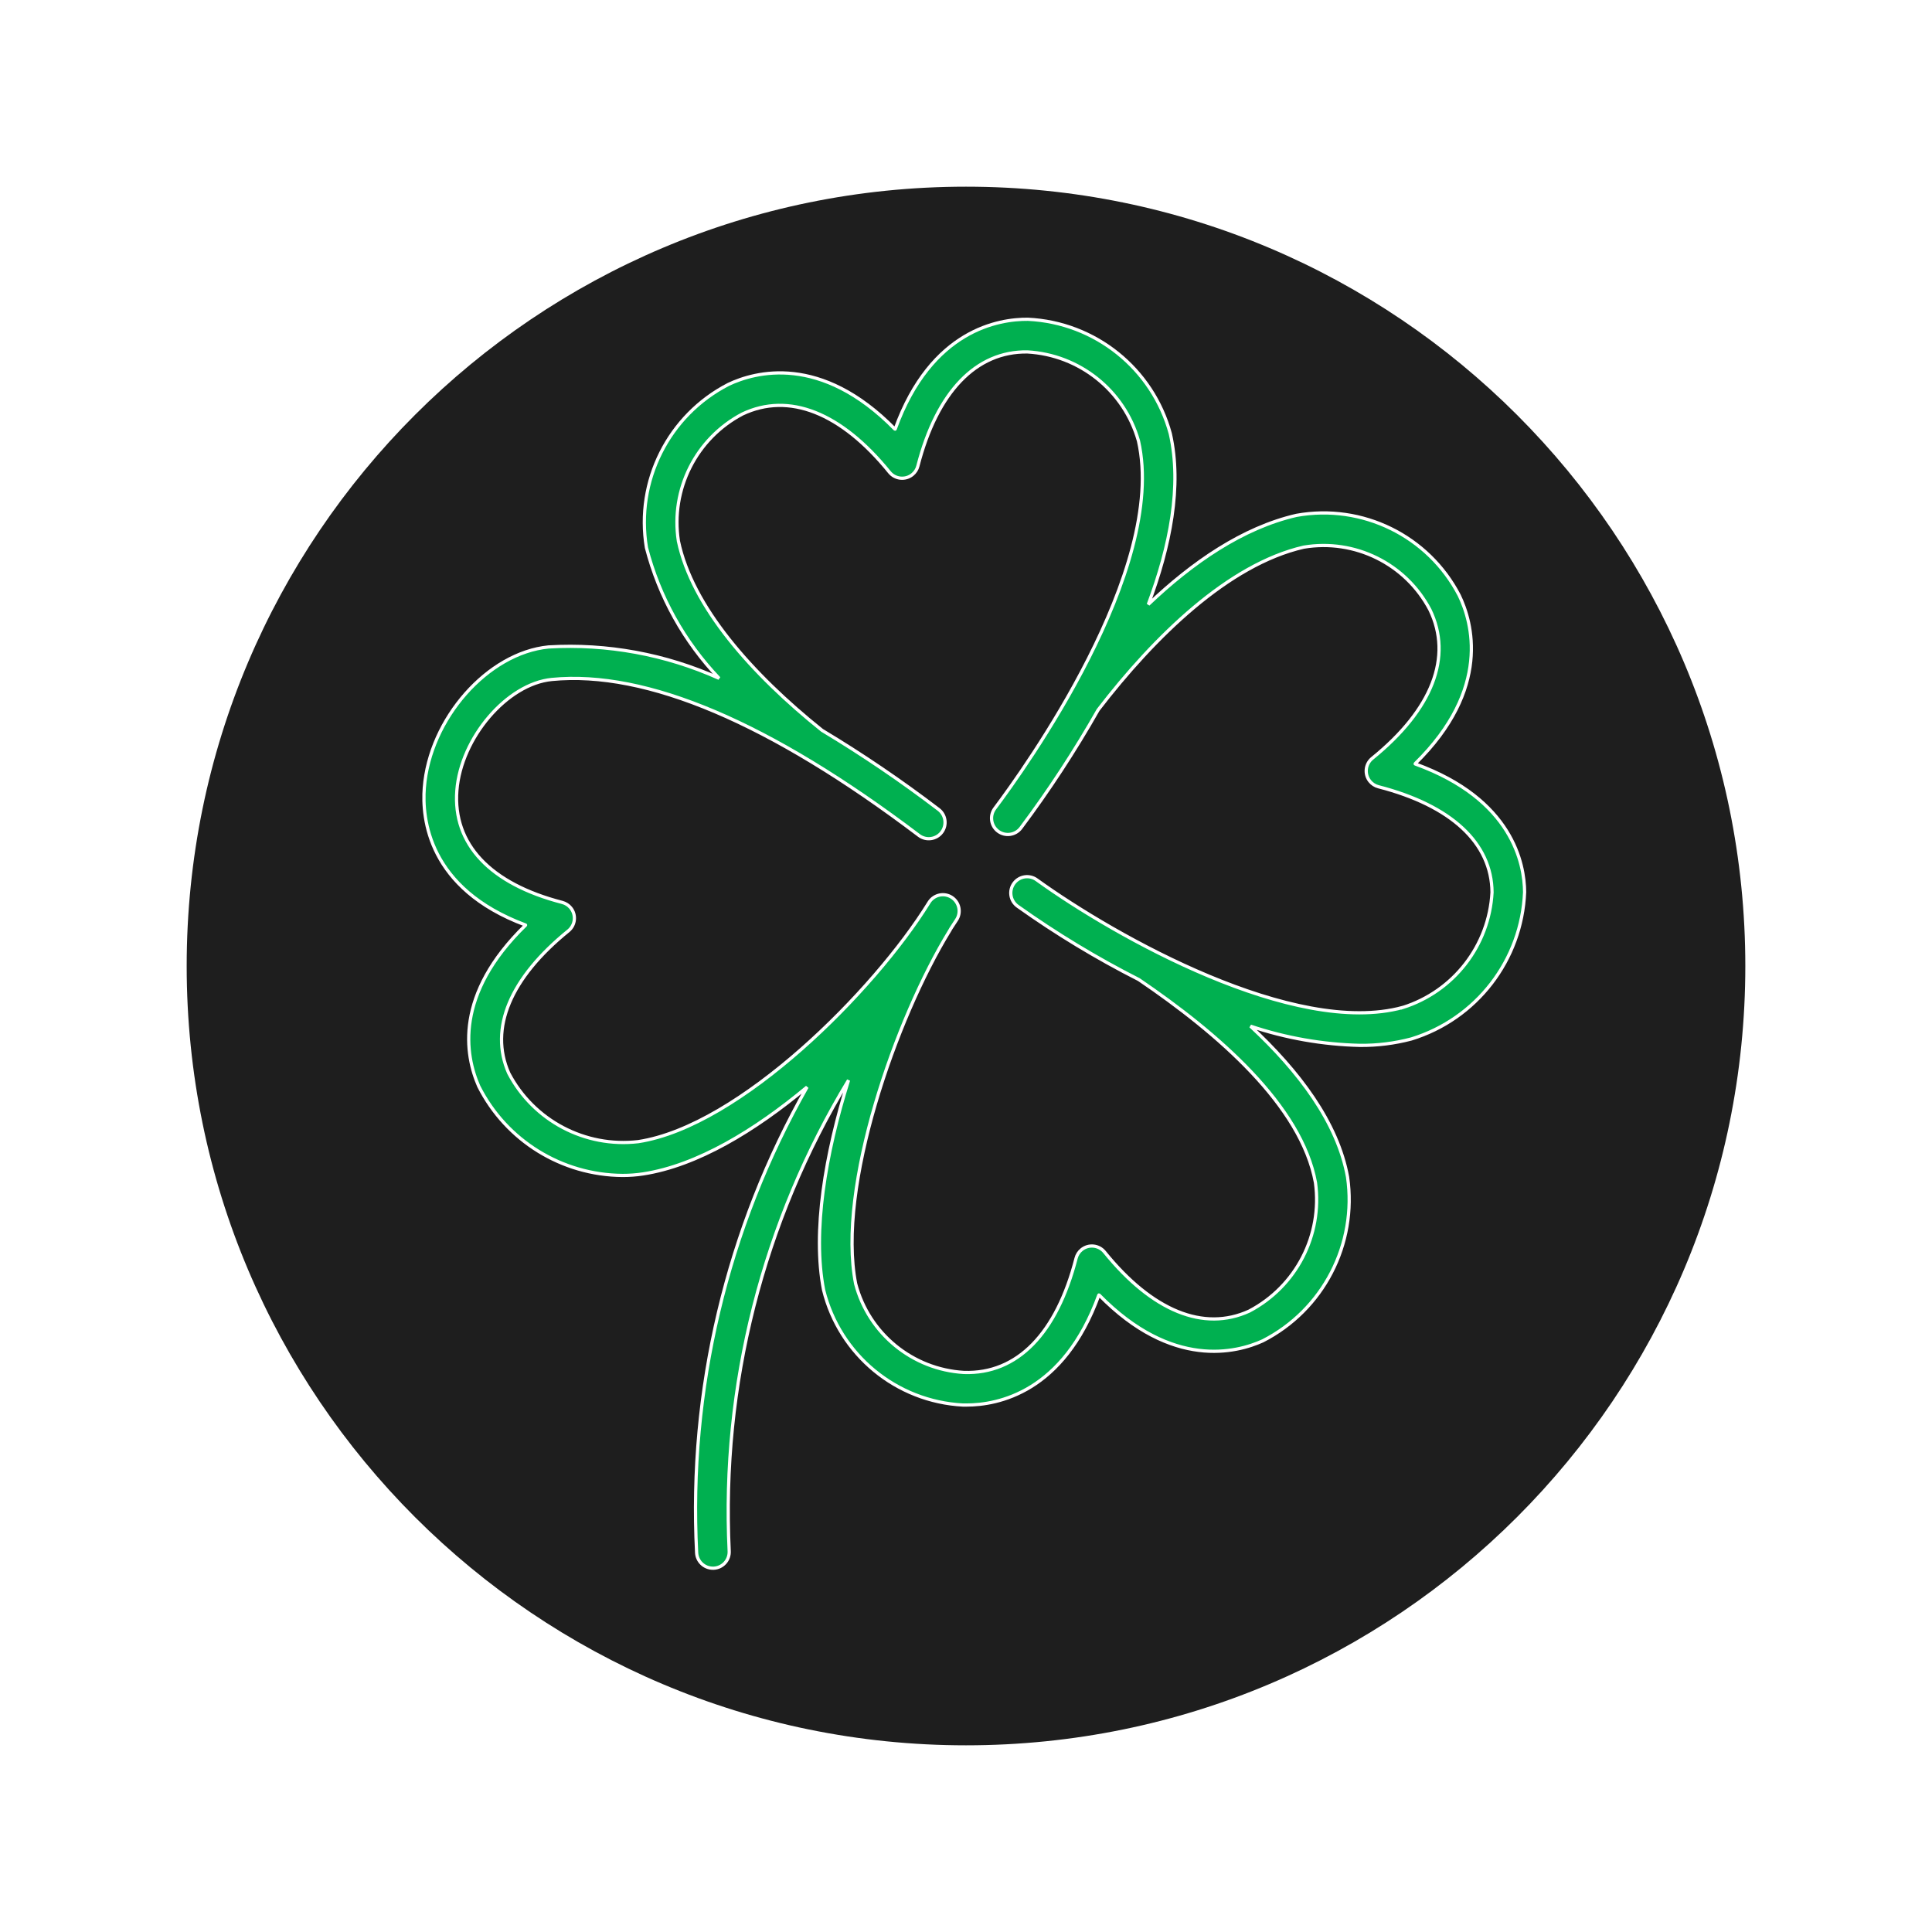
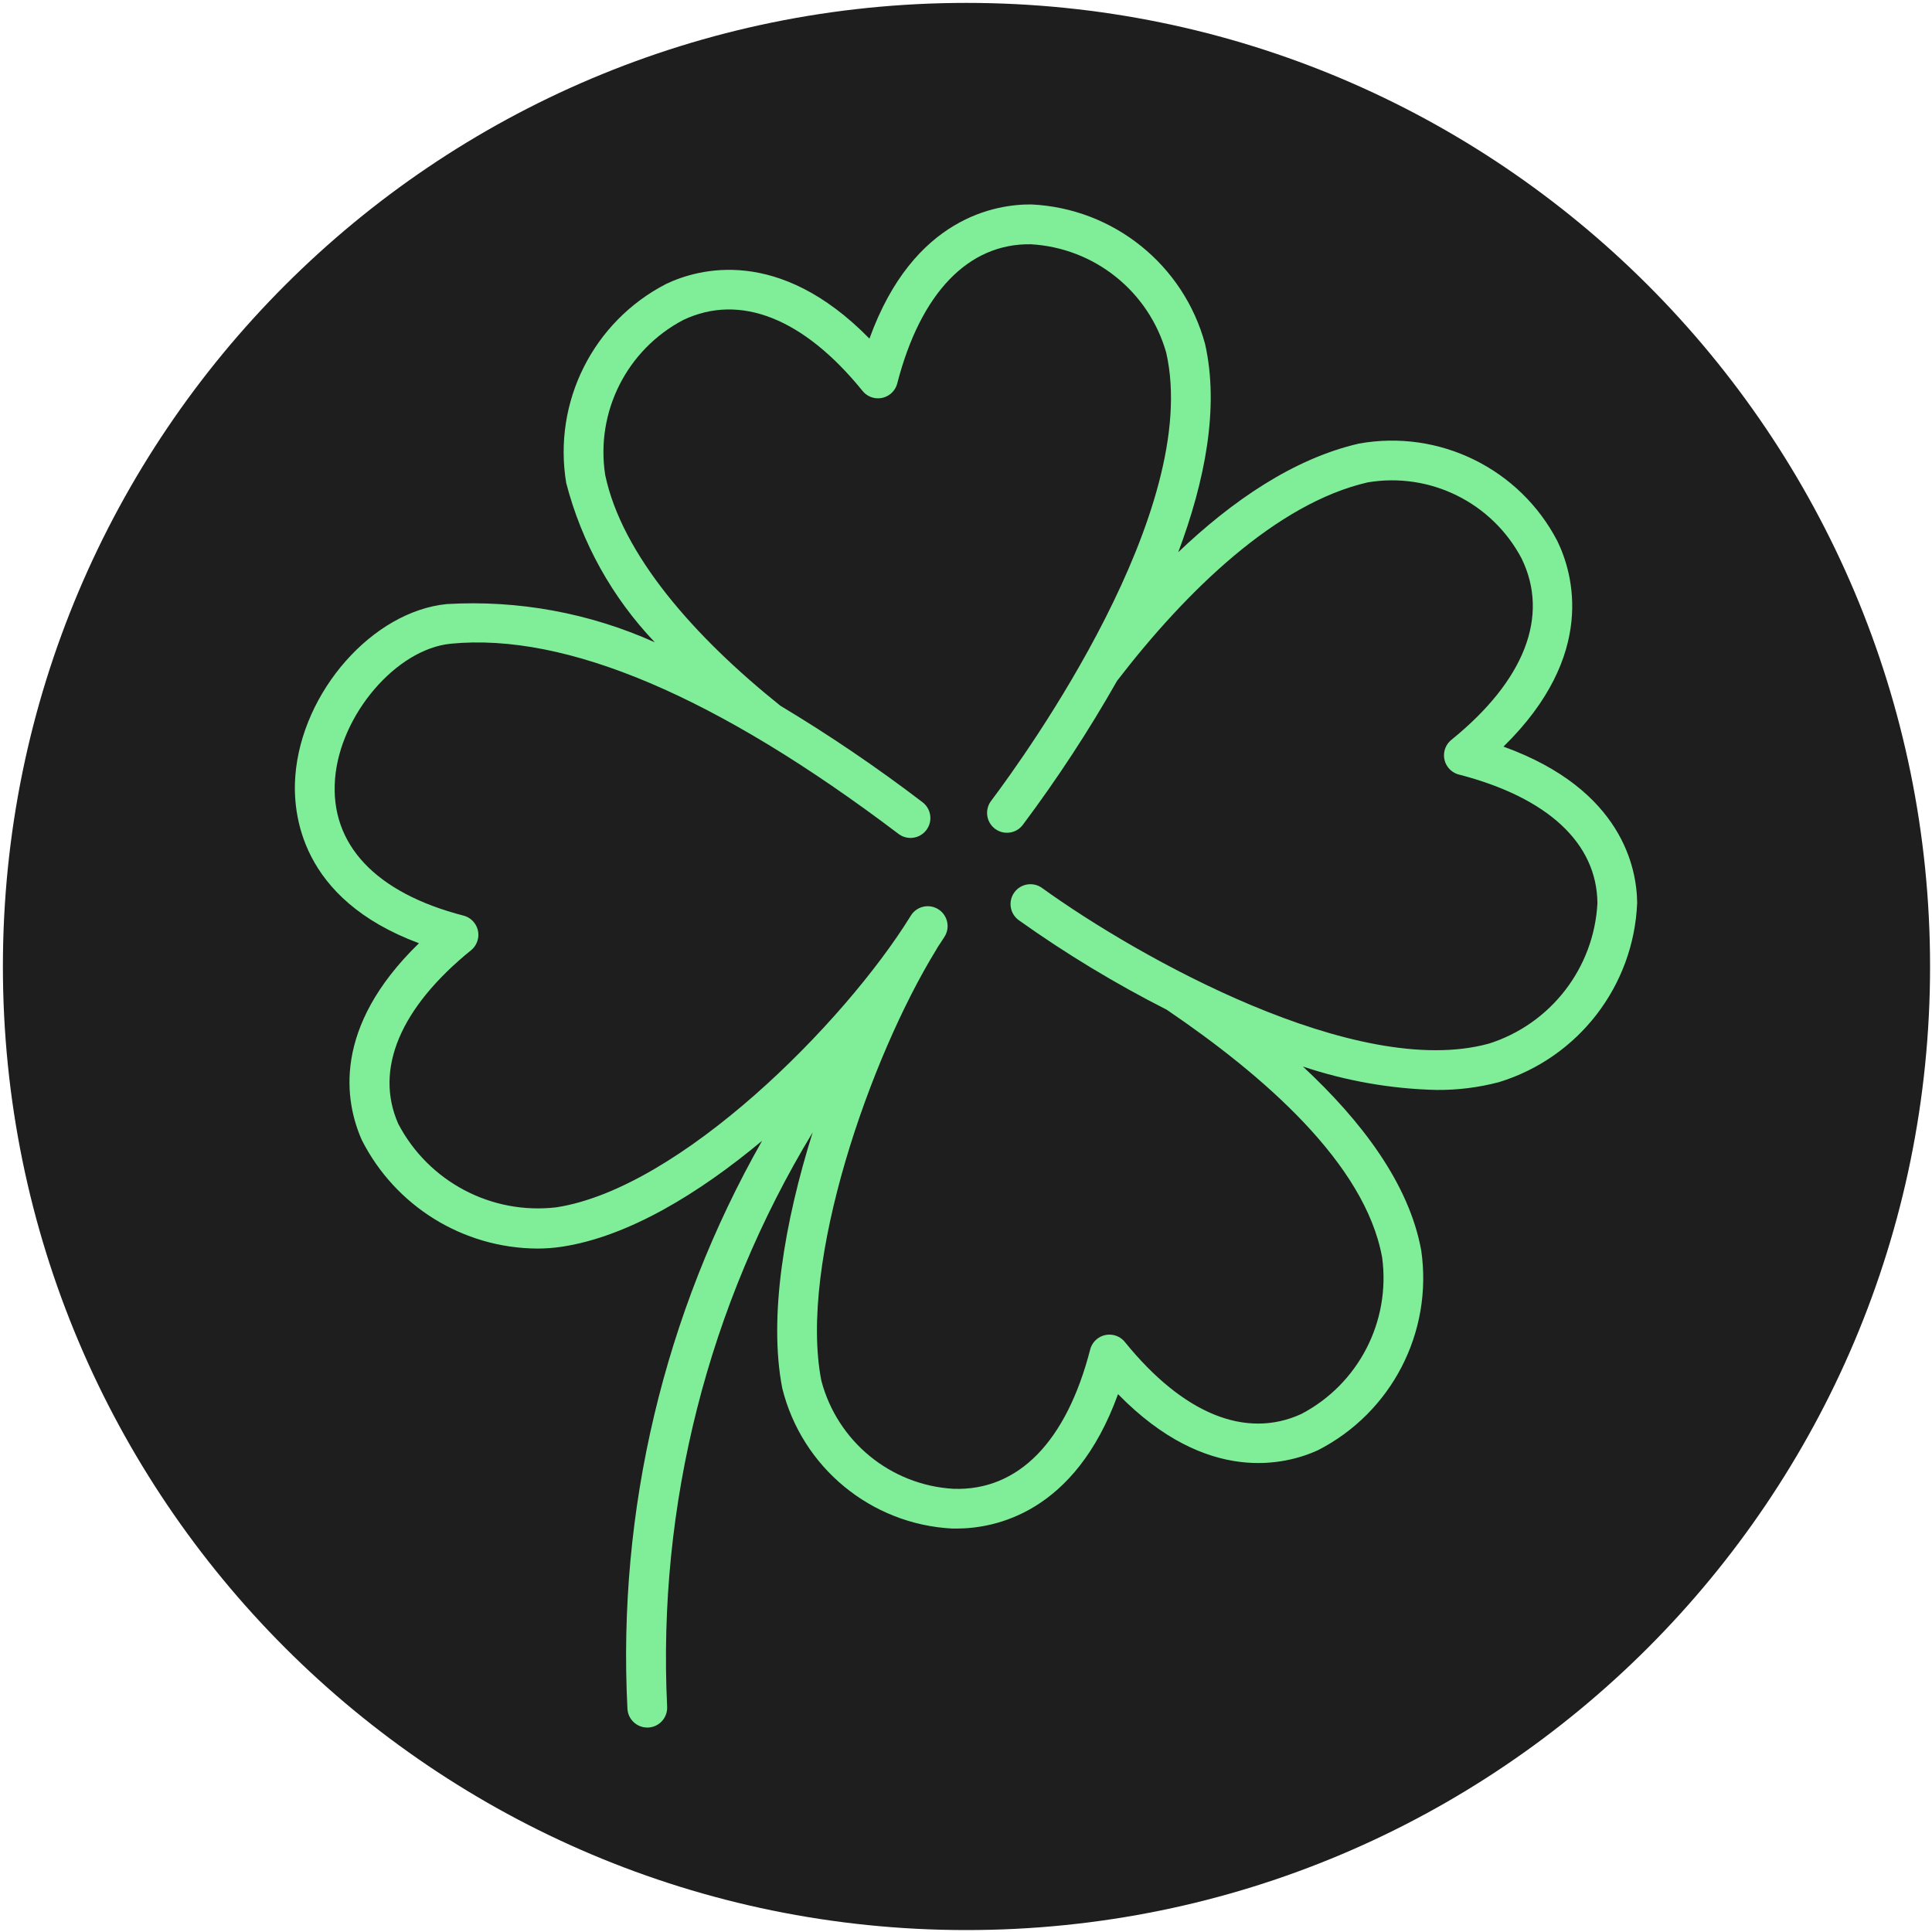
- <svg xmlns="http://www.w3.org/2000/svg" version="1.1" width="400" height="400" viewBox="0 0 400 400" xml:space="preserve">
+ <svg xmlns="http://www.w3.org/2000/svg" version="1.1" width="80" height="80" viewBox="0 0 80 80" xml:space="preserve">
  <defs>
</defs>
  <rect x="0" y="0" width="100%" height="100%" fill="transparent" />
-   <g transform="matrix(Infinity NaN NaN Infinity 0 0)" id="6a42ad79-d41b-4770-95b8-6c3a443a9029">
+   <g transform="matrix(1 0 0 1 40 40)" id="89089623-730e-4f61-a449-9b2ec0b2a641">
+     <rect style="stroke: none; stroke-width: 1; stroke-dasharray: none; stroke-linecap: butt; stroke-dashoffset: 0; stroke-linejoin: miter; stroke-miterlimit: 4; fill: rgb(255,255,255); fill-rule: nonzero; opacity: 1; visibility: hidden;" vector-effect="non-scaling-stroke" x="-40" y="-40" rx="0" ry="0" width="80" height="80" />
+   </g>
+   <g transform="matrix(Infinity NaN NaN Infinity 0 0)" id="d4f351b7-3387-42d7-9771-fab92fd084c9">
</g>
-   <g transform="matrix(1 0 0 1 200 200)" id="45a06fce-c542-4879-898a-b2cdaaf7a10f">
+   <g transform="matrix(0.25 0 0 0.25 3.02 3.02)">
+     <rect style="stroke: none; stroke-width: 1; stroke-dasharray: none; stroke-linecap: butt; stroke-dashoffset: 0; stroke-linejoin: miter; stroke-miterlimit: 4; fill: rgb(255,255,255); fill-opacity: 0; fill-rule: nonzero; opacity: 1;" vector-effect="non-scaling-stroke" x="-50" y="-50" rx="0" ry="0" width="100" height="100" />
+   </g>
+   <g transform="matrix(0.25 0 0 0.25 40 40)">
    <rect style="stroke: none; stroke-width: 1; stroke-dasharray: none; stroke-linecap: butt; stroke-dashoffset: 0; stroke-linejoin: miter; stroke-miterlimit: 4; fill: rgb(255,255,255); fill-rule: nonzero; opacity: 1; visibility: hidden;" vector-effect="non-scaling-stroke" x="-200" y="-200" rx="0" ry="0" width="400" height="400" />
  </g>
-   <g transform="matrix(0 0 NaN NaN 219.37 0)">
-     <g style="">
- </g>
-   </g>
-   <g transform="matrix(0 0 NaN NaN 219.37 0)">
-     <g style="">
- </g>
-   </g>
-   <g transform="matrix(0 0 NaN NaN 219.37 0)">
-     <g style="">
- </g>
-   </g>
-   <g transform="matrix(0 0 NaN NaN 219.37 0)">
-     <g style="">
- </g>
-   </g>
-   <g transform="matrix(0 0 NaN NaN 219.37 0)">
-     <g style="">
- </g>
-   </g>
-   <g transform="matrix(4.61 0 0 4.61 200 200)" id="75bcb3b5-89d9-47e5-862a-2cfa54ef9b7f">
+   <g transform="matrix(1.14 0 0 1.14 40.02 40.02)">
    <circle style="stroke: rgb(0,0,0); stroke-width: 0; stroke-dasharray: none; stroke-linecap: butt; stroke-dashoffset: 0; stroke-linejoin: miter; stroke-miterlimit: 4; fill: rgb(30,30,30); fill-rule: nonzero; opacity: 1;" vector-effect="non-scaling-stroke" cx="0" cy="0" r="35" />
  </g>
-   <g transform="matrix(0 0 NaN NaN 219.37 0)">
-     <g style="">
- </g>
+   <g transform="matrix(0.11 0 0 0.11 40 40)" clip-path="url(#CLIPPATH_6)">
+     <clipPath id="CLIPPATH_6">
+       <rect transform="matrix(2.33 0 0 2.33 -465.12 -465.12)" id="clip0" x="-640" y="-360" rx="0" ry="0" width="1280" height="720" />
+     </clipPath>
+     <rect style="stroke: none; stroke-width: 1; stroke-dasharray: none; stroke-linecap: butt; stroke-dashoffset: 0; stroke-linejoin: miter; stroke-miterlimit: 4; fill: rgb(255,255,255); fill-opacity: 0; fill-rule: nonzero; opacity: 1;" vector-effect="non-scaling-stroke" x="-640" y="-360" rx="0" ry="0" width="1280" height="720" />
  </g>
-   <g transform="matrix(0 0 NaN NaN 219.37 0)">
-     <g style="">
- </g>
-   </g>
-   <g transform="matrix(0.41 0 0 0.41 209 200)">
-     <g style="" vector-effect="non-scaling-stroke">
-       <g transform="matrix(1 0 0 1 0 0)" clip-path="url(#CLIPPATH_33)">
-         <clipPath id="CLIPPATH_33">
-           <rect transform="matrix(1 0 0 1 0 0)" id="clip0" x="-640" y="-360" rx="0" ry="0" width="1280" height="720" />
-         </clipPath>
-         <rect style="stroke: none; stroke-width: 1; stroke-dasharray: none; stroke-linecap: butt; stroke-dashoffset: 0; stroke-linejoin: miter; stroke-miterlimit: 4; fill: rgb(255,255,255); fill-opacity: 0; fill-rule: nonzero; opacity: 1;" vector-effect="non-scaling-stroke" x="-640" y="-360" rx="0" ry="0" width="1280" height="720" />
-       </g>
-       <g transform="matrix(1 0 0 1 -17.78 -11.24)" clip-path="url(#CLIPPATH_34)">
-         <clipPath id="CLIPPATH_34">
-           <rect transform="matrix(1 0 0 1 -21.22 11.24)" id="clip3" clip-path="url(#undefined)" x="-395" y="-395" rx="0" ry="0" width="790" height="790" />
-         </clipPath>
-         <path style="stroke: rgb(255,255,255); stroke-width: 0.667; stroke-dasharray: none; stroke-linecap: butt; stroke-dashoffset: 0; stroke-linejoin: miter; stroke-miterlimit: 4; fill: rgb(0,176,80); fill-rule: nonzero; opacity: 1;" vector-effect="non-scaling-stroke" transform=" translate(-622.22, -348.76)" d="M 844.88 257.958 C 844.841 257.934 844.829 257.883 844.853 257.845 C 844.86 257.834 844.869 257.825 844.88 257.818 C 883.466 219.964 873.632 186.274 867.098 172.819 C 851.509 142.807 818.197 126.439 784.914 132.439 C 757.757 138.685 732.247 156.303 710.102 177.419 C 721.138 148.066 727.178 117.561 721.212 91.17 C 712.309 58.362 683.269 35.036 649.313 33.417 C 634.888 33.286 600.498 38.528 582.279 88.882 C 582.251 88.918 582.2 88.925 582.163 88.898 C 582.157 88.893 582.152 88.888 582.147 88.882 C 544.622 50.633 511.376 59.998 498.078 66.317 C 467.836 81.888 451.106 115.202 456.677 148.757 C 463.095 173.515 475.728 196.222 493.379 214.731 C 466.363 202.586 436.812 197.151 407.244 198.889 C 376.517 201.901 347.171 235.164 344.505 270.063 C 343.312 285.427 346.406 320.969 395.608 339.295 C 395.674 339.295 395.682 339.378 395.608 339.427 C 359.671 374.393 365.02 404.948 372.032 420.814 C 385.902 448.218 413.931 465.568 444.646 465.761 C 448.106 465.768 451.561 465.509 454.982 464.988 C 482.245 460.824 511.491 443.082 537.792 421.134 C 497.206 492.602 477.858 574.168 482.023 656.25 C 482.225 660.646 485.851 664.106 490.252 664.101 L 490.639 664.101 C 495.179 663.885 498.684 660.03 498.468 655.49 C 498.467 655.469 498.465 655.449 498.465 655.427 C 494.45 571.944 515.432 489.162 558.727 417.67 C 547.033 454.915 540.4 494.201 546.144 523.629 C 554.267 556.368 582.842 579.945 616.528 581.702 C 617.088 581.702 617.664 581.702 618.265 581.702 C 634.164 581.702 667.302 575.341 685.135 526.139 C 685.162 526.102 685.214 526.095 685.25 526.122 C 685.257 526.127 685.262 526.132 685.267 526.139 C 722.232 563.878 754.885 555.221 767.937 549.271 C 798.415 533.695 815.614 500.461 810.729 466.584 C 805.725 438.926 786.041 412.996 761.716 390.382 C 779.544 396.36 798.168 399.631 816.966 400.084 C 825.724 400.169 834.452 399.081 842.921 396.85 C 875.783 386.76 898.71 357.044 900.13 322.697 C 900.04 308.543 894.123 275.774 844.88 257.958 Z M 838.593 380.935 C 783.869 395.863 693.759 345.319 653.757 316.484 C 650.091 313.798 644.941 314.593 642.255 318.259 C 639.57 321.926 640.365 327.075 644.031 329.761 C 644.063 329.785 644.096 329.809 644.129 329.832 C 663.581 343.678 684.038 356.056 705.329 366.863 C 745.192 393.912 787.489 430.491 794.534 469.456 C 798.118 495.94 784.749 521.837 761.082 534.253 C 738.098 544.794 712.135 534.253 688.007 504.455 C 685.15 500.92 679.969 500.372 676.434 503.229 C 675.06 504.34 674.08 505.863 673.639 507.574 C 663.846 545.551 644.014 566.165 617.022 565.244 C 591.024 563.72 568.952 545.653 562.323 520.469 C 552.761 471.571 582.682 386.333 609.805 342.167 C 610.06 341.756 610.472 341.007 610.472 341.007 C 611.402 339.583 612.414 338.094 613.245 336.761 C 615.747 332.966 614.698 327.863 610.904 325.361 C 607.109 322.859 602.006 323.908 599.504 327.702 C 599.418 327.834 599.334 327.967 599.255 328.104 C 571.869 372.41 503.855 440.843 452.538 448.694 C 425.687 451.816 399.687 438.075 387.14 414.131 C 377.175 391.592 387.889 366.048 417.317 342.2 C 420.82 339.305 421.314 334.118 418.419 330.614 C 417.327 329.295 415.852 328.348 414.198 327.906 C 377.759 318.509 358.849 298.429 360.947 271.372 C 363.004 244.775 386.301 217.528 408.882 215.307 C 456.669 210.632 519.054 237.106 594.277 294.06 C 597.901 296.802 603.063 296.087 605.806 292.463 C 608.549 288.839 607.833 283.677 604.209 280.934 C 585.348 266.536 565.699 253.201 545.354 240.99 C 509.697 212.435 479.751 178.448 472.814 145.408 C 468.793 119.321 481.773 93.556 505.13 81.262 C 528.608 70.103 554.991 80.521 579.39 110.64 C 582.248 114.173 587.43 114.721 590.964 111.863 C 592.338 110.75 593.318 109.225 593.758 107.513 C 603.436 69.996 623.235 49.514 649.05 49.908 C 675.416 51.392 697.938 69.434 705.14 94.84 C 719.879 160.007 647.297 260.871 632.592 280.424 C 629.865 284.06 630.602 289.218 634.238 291.945 C 637.873 294.672 643.031 293.935 645.758 290.299 C 660.01 271.265 673.043 251.35 684.781 230.67 C 713.303 193.582 750.615 157.217 788.592 148.494 C 814.409 144.168 840.089 156.887 852.294 180.045 C 863.889 203.852 853.561 230.514 823.212 255.111 C 819.674 257.964 819.119 263.144 821.971 266.683 C 823.077 268.054 824.594 269.034 826.298 269.479 C 863.124 278.976 883.507 297.919 883.68 322.804 C 882.234 349.687 864.269 372.856 838.593 380.951 Z" stroke-linecap="round" />
-       </g>
-     </g>
+   <g transform="matrix(0.1 0 0 0.1 40 40)" clip-path="url(#CLIPPATH_7)">
+     <clipPath id="CLIPPATH_7">
+       <rect transform="matrix(2.13 0 0 2.13 -471.3 -390.3)" id="clip3" x="-395" y="-395" rx="0" ry="0" width="790" height="790" />
+     </clipPath>
+     <path style="stroke: rgb(255,255,255); stroke-opacity: 0; stroke-width: 0; stroke-dasharray: none; stroke-linecap: butt; stroke-dashoffset: 0; stroke-linejoin: miter; stroke-miterlimit: 4; fill: rgb(128,237,153); fill-rule: nonzero; opacity: 1;" vector-effect="non-scaling-stroke" transform=" translate(-622.22, -348.76)" d="M 844.88 257.958 C 844.841 257.934 844.829 257.883 844.853 257.845 C 844.86 257.834 844.869 257.825 844.88 257.818 C 883.466 219.964 873.632 186.274 867.098 172.819 C 851.509 142.807 818.197 126.439 784.914 132.439 C 757.757 138.685 732.247 156.303 710.102 177.419 C 721.138 148.066 727.178 117.561 721.212 91.17 C 712.309 58.362 683.269 35.036 649.313 33.417 C 634.888 33.286 600.498 38.528 582.279 88.882 C 582.251 88.918 582.2 88.925 582.163 88.898 C 582.157 88.893 582.152 88.888 582.147 88.882 C 544.622 50.633 511.376 59.998 498.078 66.317 C 467.836 81.888 451.106 115.202 456.677 148.757 C 463.095 173.515 475.728 196.222 493.379 214.731 C 466.363 202.586 436.812 197.151 407.244 198.889 C 376.517 201.901 347.171 235.164 344.505 270.063 C 343.312 285.427 346.406 320.969 395.608 339.295 C 395.674 339.295 395.682 339.378 395.608 339.427 C 359.671 374.393 365.02 404.948 372.032 420.814 C 385.902 448.218 413.931 465.568 444.646 465.761 C 448.106 465.768 451.561 465.509 454.982 464.988 C 482.245 460.824 511.491 443.082 537.792 421.134 C 497.206 492.602 477.858 574.168 482.023 656.25 C 482.225 660.646 485.851 664.106 490.252 664.101 L 490.639 664.101 C 495.179 663.885 498.684 660.03 498.468 655.49 C 498.467 655.469 498.465 655.449 498.465 655.427 C 494.45 571.944 515.432 489.162 558.727 417.67 C 547.033 454.915 540.4 494.201 546.144 523.629 C 554.267 556.368 582.842 579.945 616.528 581.702 C 617.088 581.702 617.664 581.702 618.265 581.702 C 634.164 581.702 667.302 575.341 685.135 526.139 C 685.162 526.102 685.214 526.095 685.25 526.122 C 685.257 526.127 685.262 526.132 685.267 526.139 C 722.232 563.878 754.885 555.221 767.937 549.271 C 798.415 533.695 815.614 500.461 810.729 466.584 C 805.725 438.926 786.041 412.996 761.716 390.382 C 779.544 396.36 798.168 399.631 816.966 400.084 C 825.724 400.169 834.452 399.081 842.921 396.85 C 875.783 386.76 898.71 357.044 900.13 322.697 C 900.04 308.543 894.123 275.774 844.88 257.958 Z M 838.593 380.935 C 783.869 395.863 693.759 345.319 653.757 316.484 C 650.091 313.798 644.941 314.593 642.255 318.259 C 639.57 321.926 640.365 327.075 644.031 329.761 C 644.063 329.785 644.096 329.809 644.129 329.832 C 663.581 343.678 684.038 356.056 705.329 366.863 C 745.192 393.912 787.489 430.491 794.534 469.456 C 798.118 495.94 784.749 521.837 761.082 534.253 C 738.098 544.794 712.135 534.253 688.007 504.455 C 685.15 500.92 679.969 500.372 676.434 503.229 C 675.06 504.34 674.08 505.863 673.639 507.574 C 663.846 545.551 644.014 566.165 617.022 565.244 C 591.024 563.72 568.952 545.653 562.323 520.469 C 552.761 471.571 582.682 386.333 609.805 342.167 C 610.06 341.756 610.472 341.007 610.472 341.007 C 611.402 339.583 612.414 338.094 613.245 336.761 C 615.747 332.966 614.698 327.863 610.904 325.361 C 607.109 322.859 602.006 323.908 599.504 327.702 C 599.418 327.834 599.334 327.967 599.255 328.104 C 571.869 372.41 503.855 440.843 452.538 448.694 C 425.687 451.816 399.687 438.075 387.14 414.131 C 377.175 391.592 387.889 366.048 417.317 342.2 C 420.82 339.305 421.314 334.118 418.419 330.614 C 417.327 329.295 415.852 328.348 414.198 327.906 C 377.759 318.509 358.849 298.429 360.947 271.372 C 363.004 244.775 386.301 217.528 408.882 215.307 C 456.669 210.632 519.054 237.106 594.277 294.06 C 597.901 296.802 603.063 296.087 605.806 292.463 C 608.549 288.839 607.833 283.677 604.209 280.934 C 585.348 266.536 565.699 253.201 545.354 240.99 C 509.697 212.435 479.751 178.448 472.814 145.408 C 468.793 119.321 481.773 93.556 505.13 81.262 C 528.608 70.103 554.991 80.521 579.39 110.64 C 582.248 114.173 587.43 114.721 590.964 111.863 C 592.338 110.75 593.318 109.225 593.758 107.513 C 603.436 69.996 623.235 49.514 649.05 49.908 C 675.416 51.392 697.938 69.434 705.14 94.84 C 719.879 160.007 647.297 260.871 632.592 280.424 C 629.865 284.06 630.602 289.218 634.238 291.945 C 637.873 294.672 643.031 293.935 645.758 290.299 C 660.01 271.265 673.043 251.35 684.781 230.67 C 713.303 193.582 750.615 157.217 788.592 148.494 C 814.409 144.168 840.089 156.887 852.294 180.045 C 863.889 203.852 853.561 230.514 823.212 255.111 C 819.674 257.964 819.119 263.144 821.971 266.683 C 823.077 268.054 824.594 269.034 826.298 269.479 C 863.124 278.976 883.507 297.919 883.68 322.804 C 882.234 349.687 864.269 372.856 838.593 380.951 Z" stroke-linecap="round" />
  </g>
</svg>
